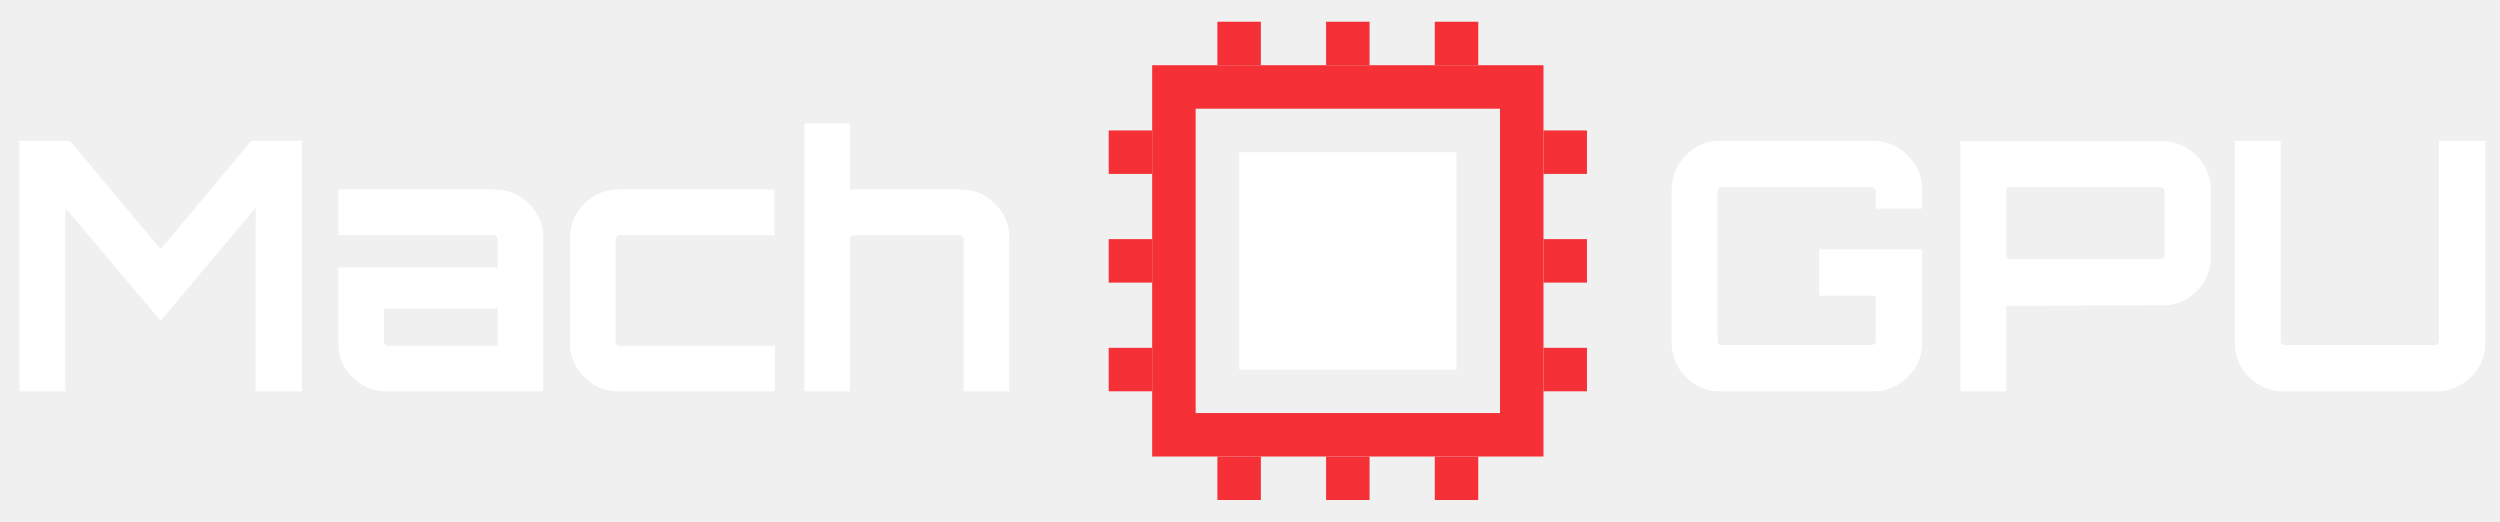
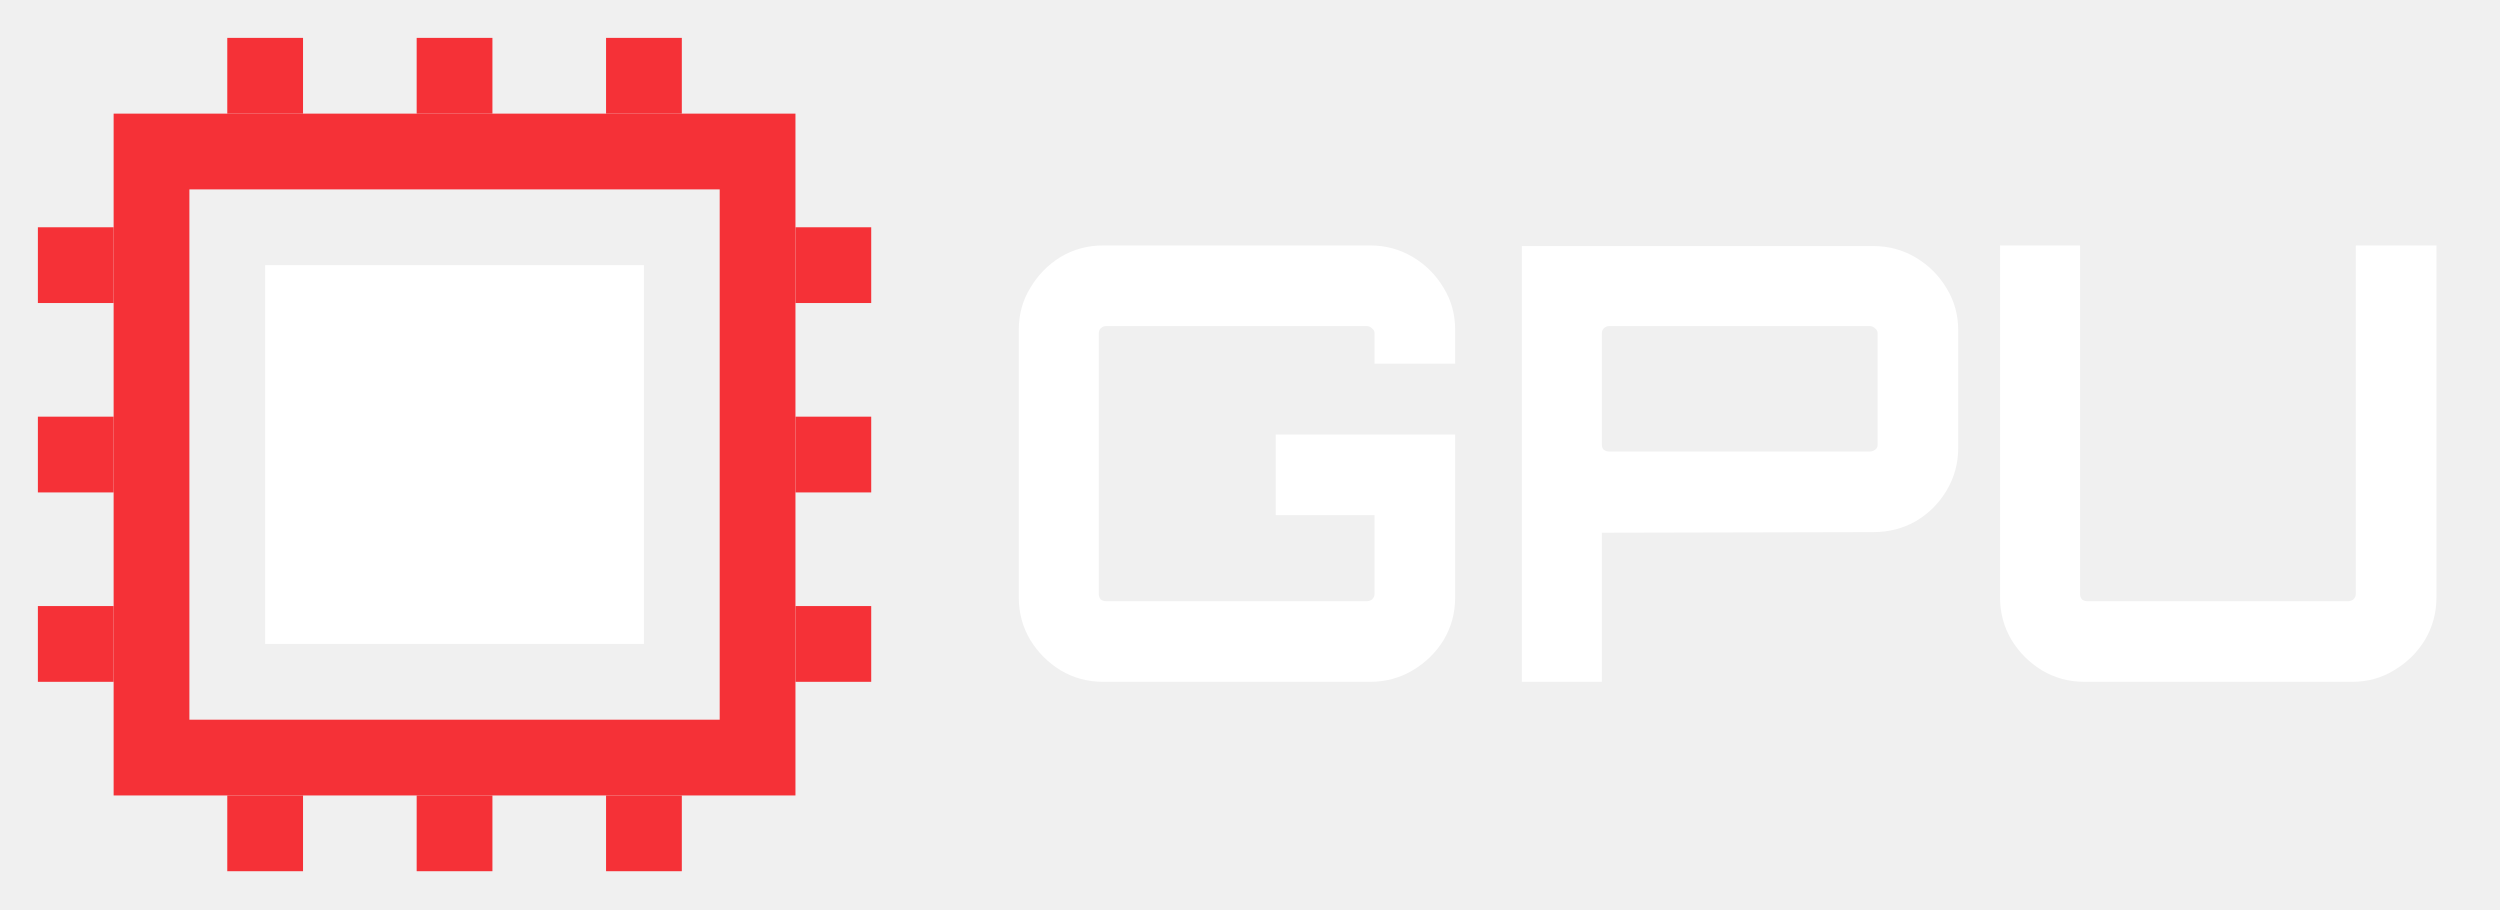
- <svg xmlns="http://www.w3.org/2000/svg" width="115" height="24" viewBox="0 0 115 24" fill="none">
-   <g clip-path="url(#clip0_2_2)">
-     <path d="M79.12 18C78.715 18 78.341 17.899 78 17.696C77.669 17.493 77.403 17.227 77.2 16.896C76.997 16.555 76.896 16.181 76.896 15.776V8.704C76.896 8.299 76.997 7.931 77.2 7.6C77.403 7.259 77.669 6.987 78 6.784C78.341 6.581 78.715 6.48 79.12 6.48H86.176C86.581 6.48 86.955 6.581 87.296 6.784C87.637 6.987 87.909 7.259 88.112 7.6C88.315 7.931 88.416 8.299 88.416 8.704V9.6H86.288V8.8C86.288 8.747 86.267 8.704 86.224 8.672C86.181 8.629 86.133 8.608 86.08 8.608H79.2C79.147 8.608 79.099 8.629 79.056 8.672C79.024 8.704 79.008 8.747 79.008 8.8V15.68C79.008 15.733 79.024 15.781 79.056 15.824C79.099 15.856 79.147 15.872 79.2 15.872H86.08C86.133 15.872 86.181 15.856 86.224 15.824C86.267 15.781 86.288 15.733 86.288 15.68V13.6H83.68V11.472H88.416V15.776C88.416 16.181 88.315 16.555 88.112 16.896C87.909 17.227 87.637 17.493 87.296 17.696C86.955 17.899 86.581 18 86.176 18H79.12ZM90.177 18V6.496H99.457C99.863 6.496 100.236 6.597 100.577 6.8C100.919 7.003 101.191 7.275 101.393 7.616C101.596 7.947 101.697 8.315 101.697 8.72V11.824C101.697 12.229 101.596 12.603 101.393 12.944C101.191 13.285 100.919 13.557 100.577 13.76C100.236 13.952 99.863 14.048 99.457 14.048L92.289 14.064V18H90.177ZM92.481 11.92H99.361C99.415 11.92 99.463 11.904 99.505 11.872C99.548 11.84 99.569 11.797 99.569 11.744V8.8C99.569 8.747 99.548 8.704 99.505 8.672C99.463 8.629 99.415 8.608 99.361 8.608H92.481C92.428 8.608 92.38 8.629 92.337 8.672C92.305 8.704 92.289 8.747 92.289 8.8V11.744C92.289 11.797 92.305 11.84 92.337 11.872C92.38 11.904 92.428 11.92 92.481 11.92ZM105.026 18C104.62 18 104.247 17.899 103.906 17.696C103.575 17.493 103.308 17.227 103.106 16.896C102.903 16.555 102.802 16.181 102.802 15.776V6.48H104.914V15.68C104.914 15.733 104.93 15.781 104.962 15.824C105.004 15.856 105.052 15.872 105.106 15.872H111.986C112.039 15.872 112.087 15.856 112.13 15.824C112.172 15.781 112.194 15.733 112.194 15.68V6.48H114.322V15.776C114.322 16.181 114.22 16.555 114.018 16.896C113.815 17.227 113.543 17.493 113.202 17.696C112.871 17.899 112.503 18 112.098 18H105.026Z" fill="white" />
-     <path d="M0.896 18V6.48H3.216L7.392 11.456L11.552 6.48H13.888V18H11.76V9.552L7.392 14.752L3.008 9.568V18H0.896ZM17.774 18C17.369 18 16.996 17.899 16.654 17.696C16.324 17.493 16.057 17.227 15.854 16.896C15.662 16.565 15.566 16.197 15.566 15.792V12.304H22.894V11.008C22.894 10.955 22.873 10.912 22.83 10.88C22.798 10.837 22.756 10.816 22.702 10.816H15.566V8.72H22.782C23.188 8.72 23.556 8.821 23.886 9.024C24.228 9.227 24.494 9.493 24.686 9.824C24.889 10.155 24.99 10.523 24.99 10.928V18H17.774ZM17.854 15.904H22.894V14.192H17.662V15.712C17.662 15.765 17.678 15.813 17.71 15.856C17.753 15.888 17.801 15.904 17.854 15.904ZM28.43 18C28.025 18 27.657 17.899 27.326 17.696C26.996 17.493 26.729 17.227 26.526 16.896C26.324 16.565 26.222 16.197 26.222 15.792V10.928C26.222 10.523 26.324 10.155 26.526 9.824C26.729 9.493 26.996 9.227 27.326 9.024C27.657 8.821 28.025 8.72 28.43 8.72H35.63V10.816H28.51C28.457 10.816 28.409 10.837 28.366 10.88C28.334 10.912 28.318 10.955 28.318 11.008V15.712C28.318 15.765 28.334 15.813 28.366 15.856C28.409 15.888 28.457 15.904 28.51 15.904H35.646V18H28.43ZM37.005 18V5.68H39.101V8.72H44.221C44.626 8.72 44.994 8.821 45.325 9.024C45.655 9.227 45.922 9.493 46.125 9.824C46.327 10.155 46.429 10.523 46.429 10.928V18H44.333V11.008C44.333 10.955 44.311 10.912 44.269 10.88C44.237 10.837 44.194 10.816 44.141 10.816H39.293C39.239 10.816 39.191 10.837 39.149 10.88C39.117 10.912 39.101 10.955 39.101 11.008V18H37.005Z" fill="white" />
-     <rect x="54" y="4" width="16" height="16" stroke="#F53137" stroke-width="2" />
-     <rect x="57" y="7" width="10" height="10" fill="white" />
-     <path d="M71 7H73M73 17H71M73 12H71M51 7H53M53 17H51M53 12H51M67 21V23M57 23V21M62 23V21M67 1V3M57 3V1M62 3V1" stroke="#F53137" stroke-width="2" />
-   </g>
-   <defs>
-     <clipPath id="clip0_2_2">
-       <rect width="115" height="24" fill="white" />
-     </clipPath>
-   </defs>
+ <svg xmlns="http://www.w3.org/2000/svg" width="66" height="24" viewBox="0 0 66 24" fill="none">
+   <path d="M29.12 18C28.715 18 28.341 17.899 28 17.696C27.669 17.493 27.403 17.227 27.2 16.896C26.997 16.555 26.896 16.181 26.896 15.776V8.704C26.896 8.299 26.997 7.931 27.2 7.6C27.403 7.259 27.669 6.987 28 6.784C28.341 6.581 28.715 6.48 29.12 6.48H36.176C36.581 6.48 36.955 6.581 37.296 6.784C37.637 6.987 37.909 7.259 38.112 7.6C38.315 7.931 38.416 8.299 38.416 8.704V9.6H36.288V8.8C36.288 8.747 36.267 8.704 36.224 8.672C36.181 8.629 36.133 8.608 36.08 8.608H29.2C29.147 8.608 29.099 8.629 29.056 8.672C29.024 8.704 29.008 8.747 29.008 8.8V15.68C29.008 15.733 29.024 15.781 29.056 15.824C29.099 15.856 29.147 15.872 29.2 15.872H36.08C36.133 15.872 36.181 15.856 36.224 15.824C36.267 15.781 36.288 15.733 36.288 15.68V13.6H33.68V11.472H38.416V15.776C38.416 16.181 38.315 16.555 38.112 16.896C37.909 17.227 37.637 17.493 37.296 17.696C36.955 17.899 36.581 18 36.176 18H29.12ZM40.177 18V6.496H49.457C49.863 6.496 50.236 6.597 50.577 6.8C50.919 7.003 51.191 7.275 51.393 7.616C51.596 7.947 51.697 8.315 51.697 8.72V11.824C51.697 12.229 51.596 12.603 51.393 12.944C51.191 13.285 50.919 13.557 50.577 13.76C50.236 13.952 49.863 14.048 49.457 14.048L42.289 14.064V18H40.177ZM42.481 11.92H49.361C49.415 11.92 49.463 11.904 49.505 11.872C49.548 11.84 49.569 11.797 49.569 11.744V8.8C49.569 8.747 49.548 8.704 49.505 8.672C49.463 8.629 49.415 8.608 49.361 8.608H42.481C42.428 8.608 42.38 8.629 42.337 8.672C42.305 8.704 42.289 8.747 42.289 8.8V11.744C42.289 11.797 42.305 11.84 42.337 11.872C42.38 11.904 42.428 11.92 42.481 11.92ZM55.026 18C54.62 18 54.247 17.899 53.906 17.696C53.575 17.493 53.308 17.227 53.105 16.896C52.903 16.555 52.801 16.181 52.801 15.776V6.48H54.913V15.68C54.913 15.733 54.929 15.781 54.962 15.824C55.004 15.856 55.052 15.872 55.105 15.872H61.986C62.039 15.872 62.087 15.856 62.13 15.824C62.172 15.781 62.194 15.733 62.194 15.68V6.48H64.322V15.776C64.322 16.181 64.22 16.555 64.017 16.896C63.815 17.227 63.543 17.493 63.202 17.696C62.871 17.899 62.503 18 62.097 18H55.026Z" fill="white" />
+   <rect x="4" y="4" width="16" height="16" stroke="#F53137" stroke-width="2" />
+   <rect x="7" y="7" width="10" height="10" fill="white" />
+   <path d="M21 7H23M23 17H21M23 12H21M1 7H3M3 17H1M3 12H1M17 21V23M7 23V21M12 23V21M17 1V3M7 3V1M12 3V1" stroke="#F53137" stroke-width="2" />
</svg>
